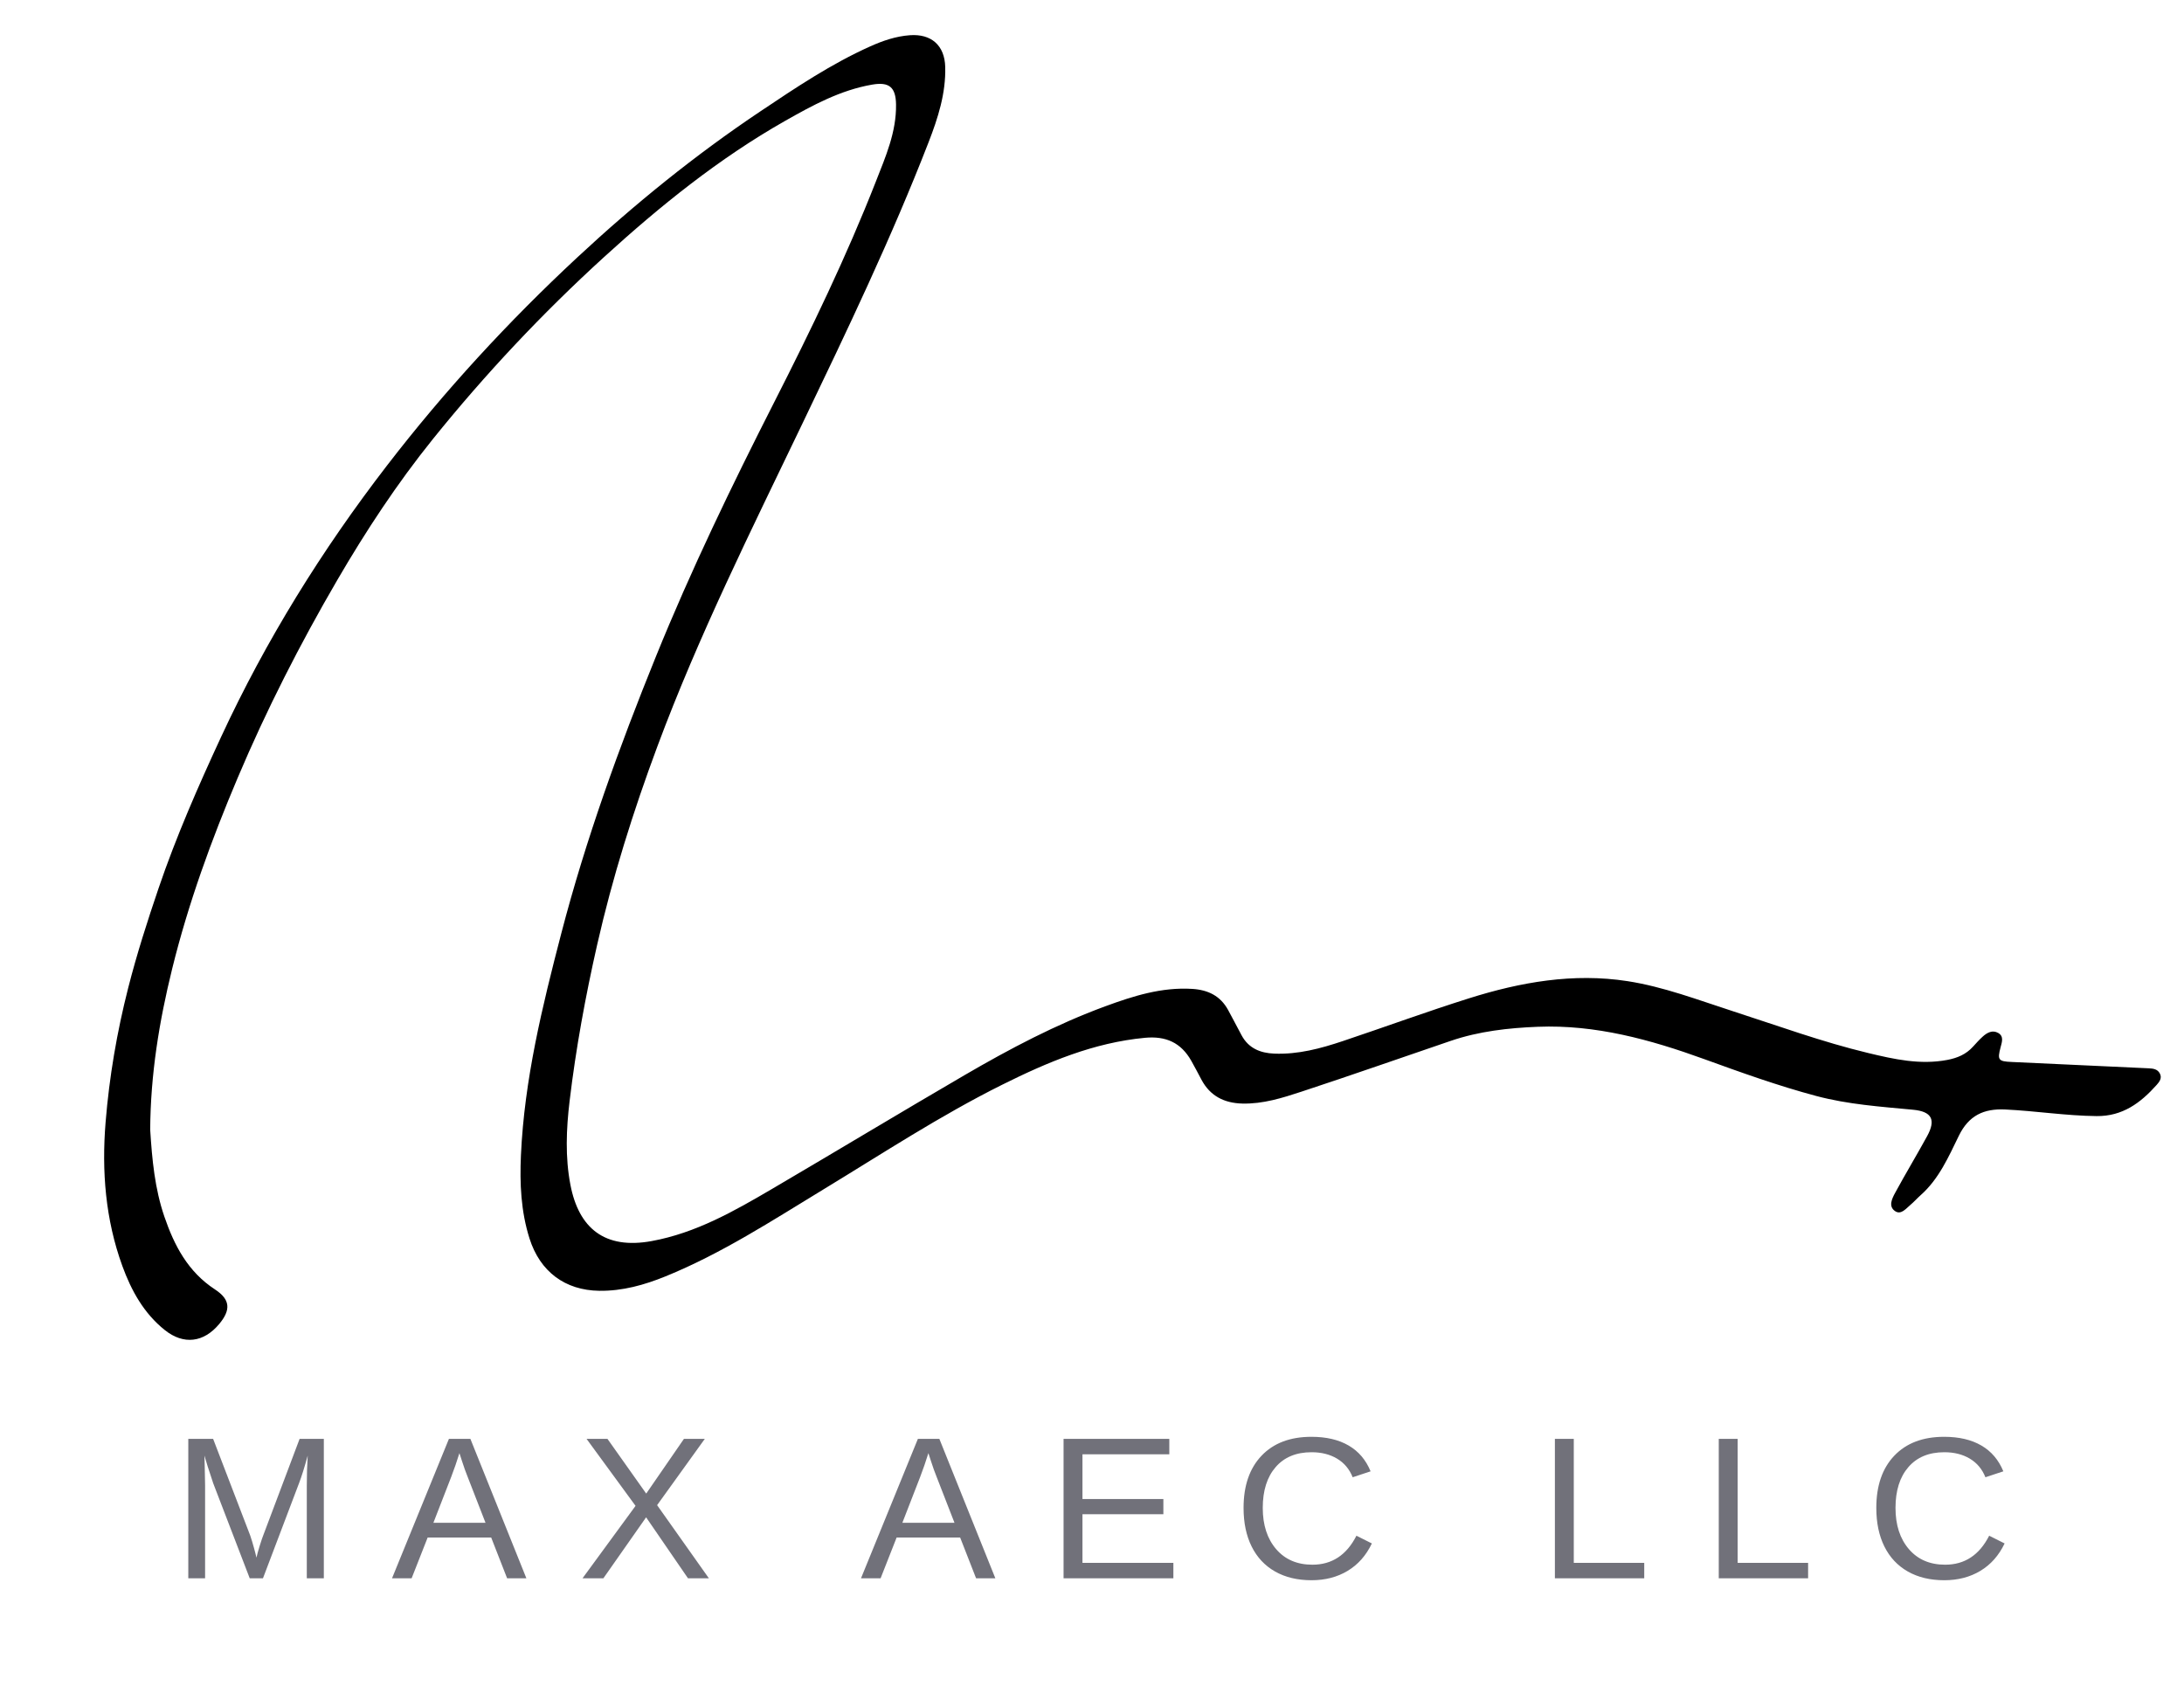
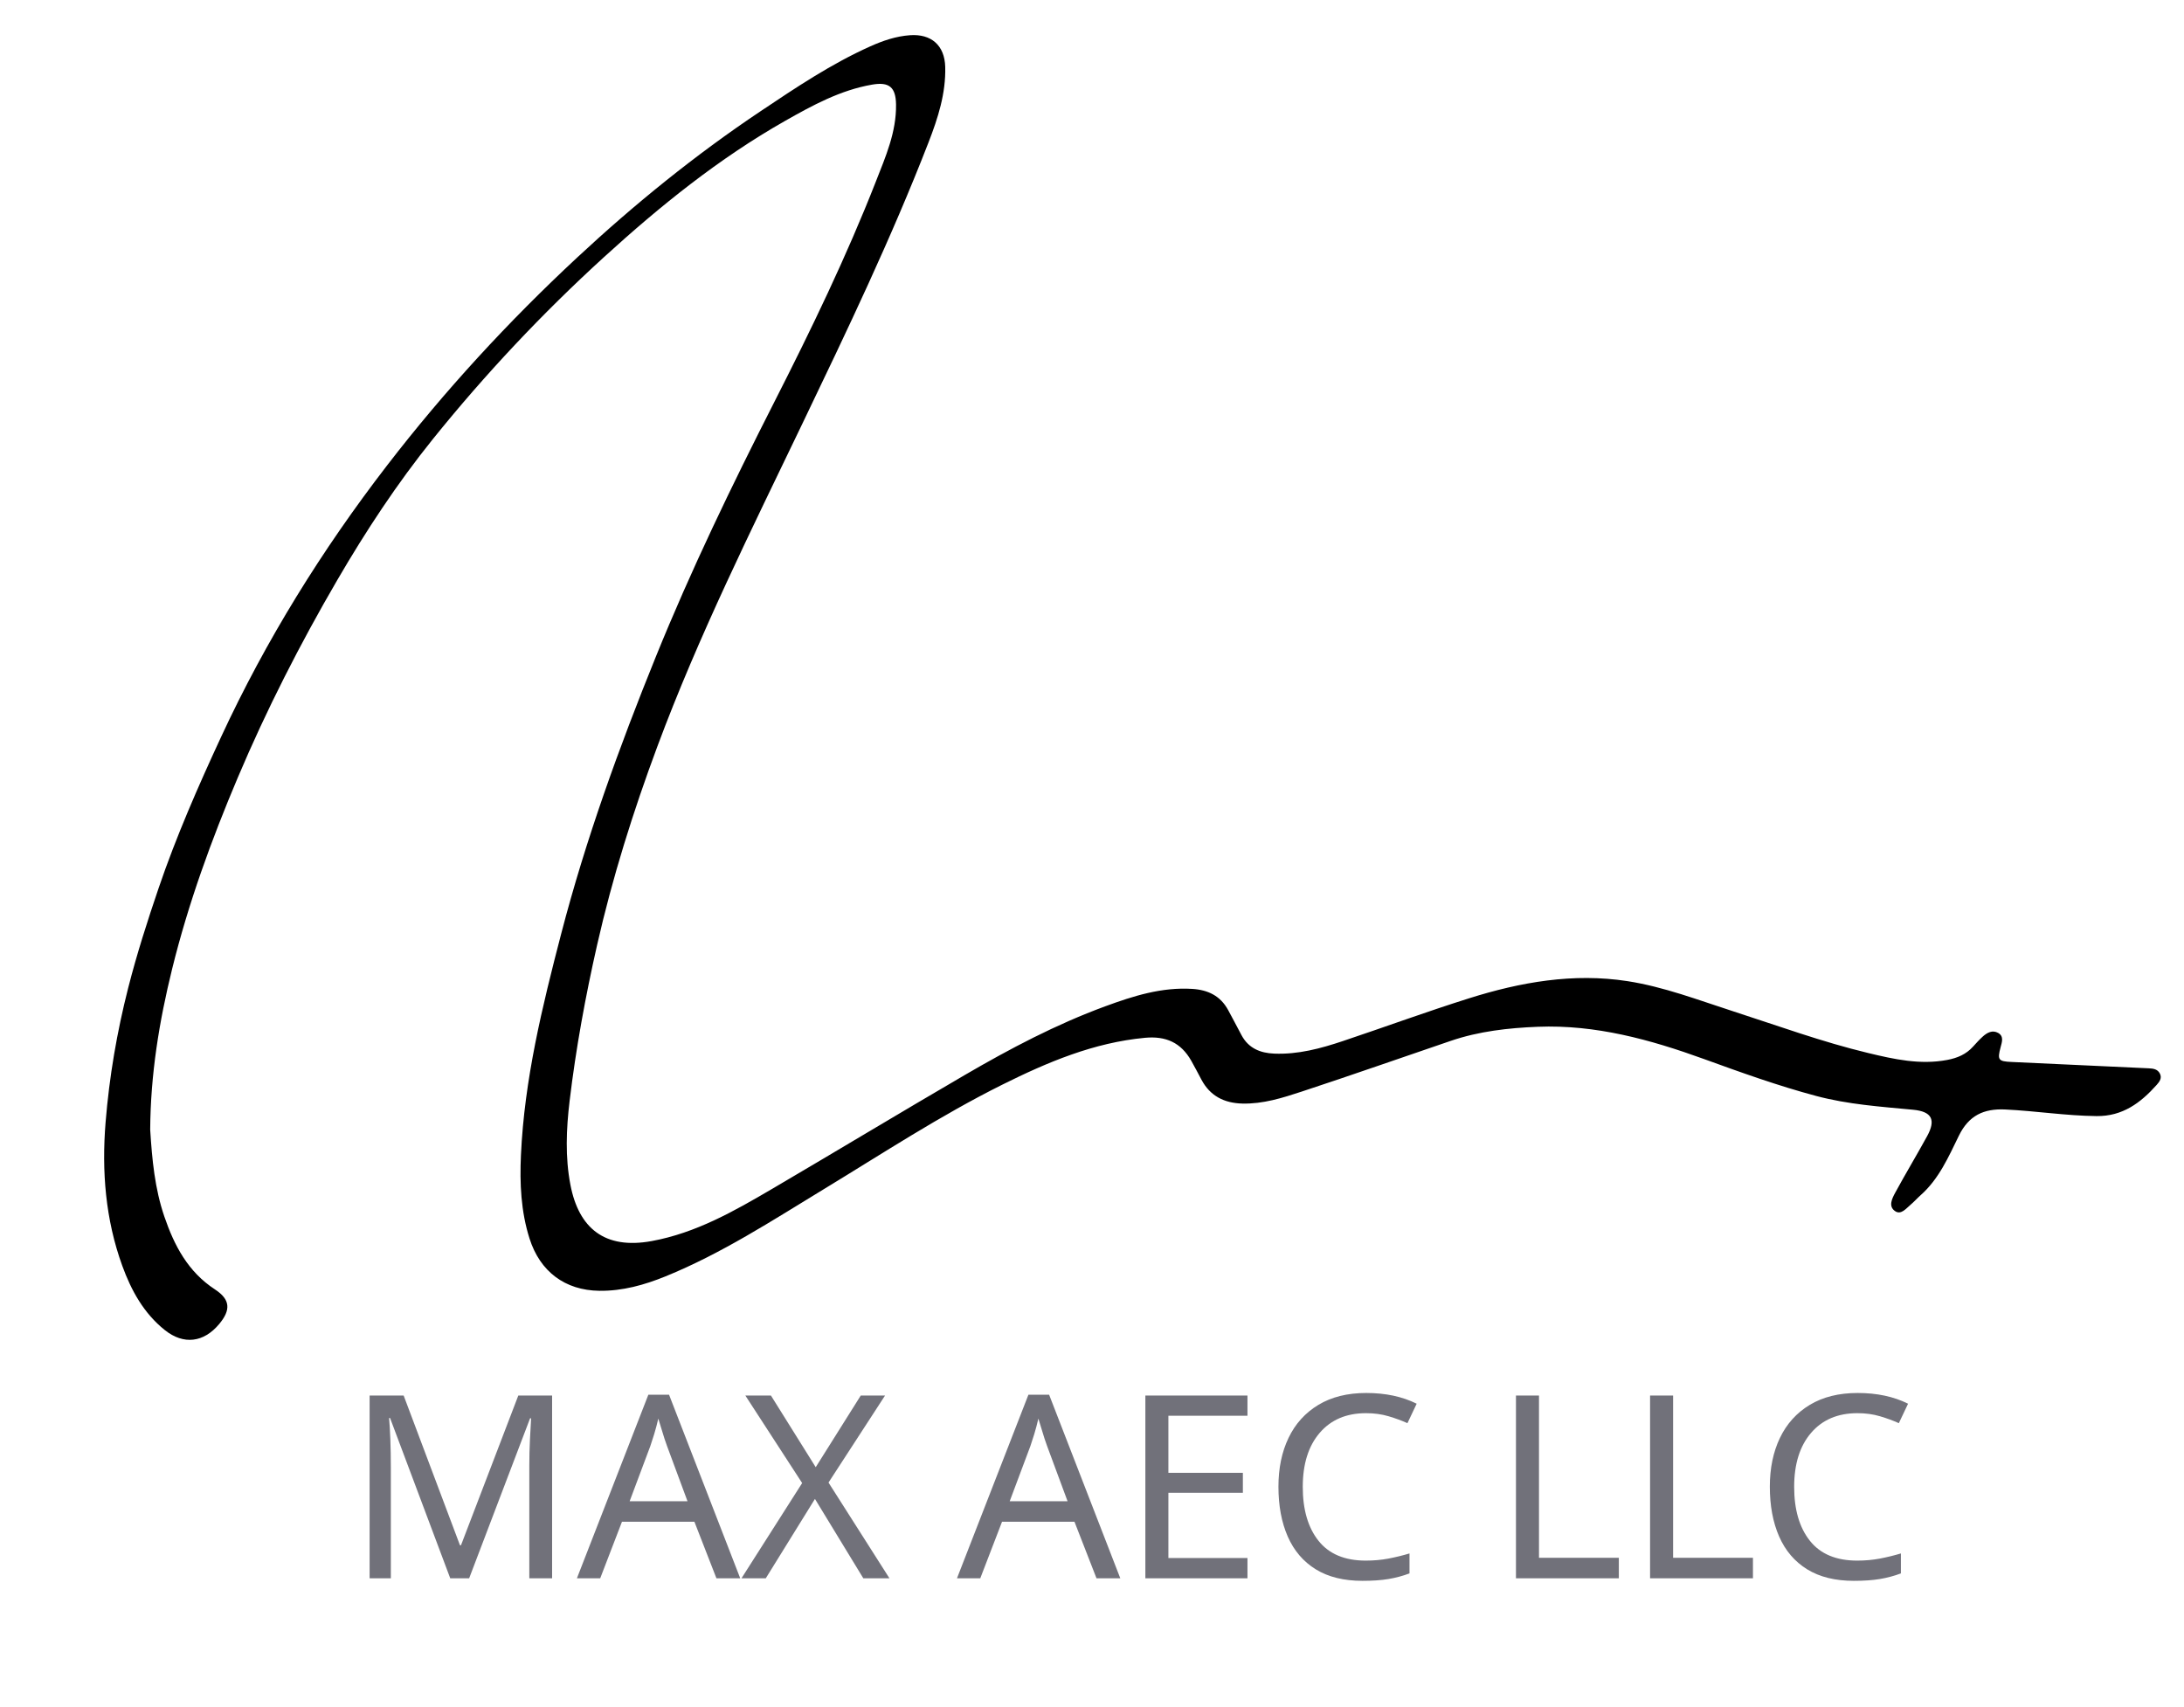
<svg xmlns="http://www.w3.org/2000/svg" version="1.1" id="Layer_1" x="0px" y="0px" width="100%" viewBox="0 0 1024 800" enable-background="new 0 0 1024 800" xml:space="preserve">
  <path fill="#000000" opacity="1" stroke="none" d=" M70.421,529.678   C71.297,543.788 72.59,557.351 77.061,570.414   C81.73,584.056 88.148,596.303 100.766,604.554   C108.035,609.307 108.298,614.162 102.775,620.789   C95.537,629.474 86.113,630.689 77.272,623.629   C67.466,615.799 61.568,605.14 57.369,593.597   C49.434,571.778 47.64,549.205 49.51,526.167   C51.239,504.867 54.838,483.87 60.098,463.227   C64.12,447.443 69.105,431.871 74.359,416.443   C82.626,392.168 92.924,368.681 103.704,345.433   C124.734,300.076 150.932,257.881 181.45,218.269   C208.467,183.201 238.327,150.783 270.694,120.672   C297.547,95.691 325.996,72.635 356.507,52.213   C373.103,41.105 389.696,29.96 408.008,21.751   C413.938,19.092 420.039,16.994 426.618,16.515   C436.615,15.785 442.907,21.242 443.18,31.356   C443.515,43.764 439.783,55.34 435.37,66.713   C417.954,111.597 397.163,154.96 376.353,198.332   C352.38,248.294 327.596,297.916 308.23,349.946   C296.903,380.378 287.168,411.302 279.974,443.016   C274.484,467.219 270.012,491.59 267.068,516.217   C265.504,529.3 264.95,542.585 267.455,555.562   C271.365,575.825 283.461,585.941 305.57,581.895   C326.303,578.102 344.25,567.848 362.064,557.403   C392.227,539.716 422.157,521.63 452.369,504.029   C473.519,491.707 495.162,480.297 518.218,471.821   C531.393,466.978 544.659,462.771 559.013,463.662   C566.399,464.12 572.178,466.914 575.803,473.527   C577.958,477.459 580,481.453 582.126,485.402   C585.402,491.488 590.844,493.738 597.415,494.008   C608.606,494.468 619.211,491.608 629.65,488.113   C649.376,481.51 668.917,474.334 688.752,468.085   C712.931,460.467 737.717,456.091 763.092,460.03   C780.064,462.665 796.193,468.857 812.504,474.13   C833.568,480.938 854.391,488.555 875.946,493.73   C888.072,496.642 900.262,499.366 912.951,496.976   C917.752,496.072 921.825,494.348 925.093,490.723   C926.542,489.115 928.005,487.504 929.602,486.049   C931.671,484.163 934.195,482.796 936.868,484.311   C939.646,485.887 938.64,488.626 937.998,491.054   C936.427,496.994 936.97,497.641 943.126,497.918   C964.58,498.884 986.031,499.917 1007.484,500.9   C1009.562,500.995 1011.557,501.258 1012.648,503.277   C1013.826,505.456 1012.51,507.189 1011.187,508.67   C1003.653,517.101 995.227,523.434 982.984,523.3   C968.628,523.142 954.468,520.88 940.166,520.201   C930.083,519.722 923.082,523.039 918.472,532.452   C913.593,542.414 909.108,552.799 900.475,560.425   C898.853,561.858 897.426,563.516 895.764,564.897   C893.654,566.651 891.326,569.761 888.534,567.854   C885.243,565.607 887.135,561.926 888.583,559.252   C893.42,550.321 898.681,541.621 903.558,532.71   C907.76,525.032 905.816,521.159 896.97,520.321   C881.738,518.878 866.506,517.85 851.6,513.877   C833.707,509.107 816.335,502.855 798.962,496.554   C773.774,487.42 748.138,480.355 721.009,481.426   C707.189,481.972 693.444,483.519 680.23,488.02   C656.913,495.963 633.669,504.129 610.271,511.826   C601.297,514.778 592.186,517.666 582.493,517.424   C573.988,517.211 567.379,513.891 563.294,506.182   C561.734,503.24 560.193,500.286 558.555,497.387   C553.722,488.832 546.607,485.677 536.856,486.59   C512.826,488.839 491.144,498.007 469.895,508.591   C440.932,523.017 413.911,540.759 386.319,557.527   C362.139,572.222 338.388,587.728 312.029,598.45   C302.111,602.484 291.871,605.354 280.996,605.212   C264.877,605.003 253.185,596.172 248.278,580.72   C244.226,567.958 243.652,554.836 244.248,541.667   C245.852,506.199 254.239,471.942 263.134,437.767   C274.689,393.373 290.288,350.391 307.493,307.928   C324.018,267.146 343.153,227.611 363.088,188.41   C380.294,154.576 396.842,120.387 410.703,85.014   C415.225,73.474 420.315,61.904 420.122,49.008   C420.001,40.94 416.966,38.276 408.908,39.675   C394.033,42.259 381.004,49.357 368.127,56.666   C337.108,74.27 309.56,96.521 283.283,120.468   C254.292,146.888 227.514,175.38 202.922,205.919   C186.186,226.702 171.557,248.945 158.133,271.98   C140.685,301.92 124.953,332.764 111.454,364.668   C99.136,393.779 88.321,423.43 80.722,454.241   C74.632,478.932 70.568,503.771 70.421,529.678  z" />
-   <text x="512" y="740" font-family="Arial, Helvetica, sans-serif" font-size="95" letter-spacing="24" fill="#71717A" text-anchor="middle">MAX AEC LLC</text>
+   <text x="530" y="740" font-family="sans-serif" font-size="120" textLength="965" lengthAdjust="spacing" fill="#71717A" text-anchor="middle">MAX AEC LLC</text>
</svg>
